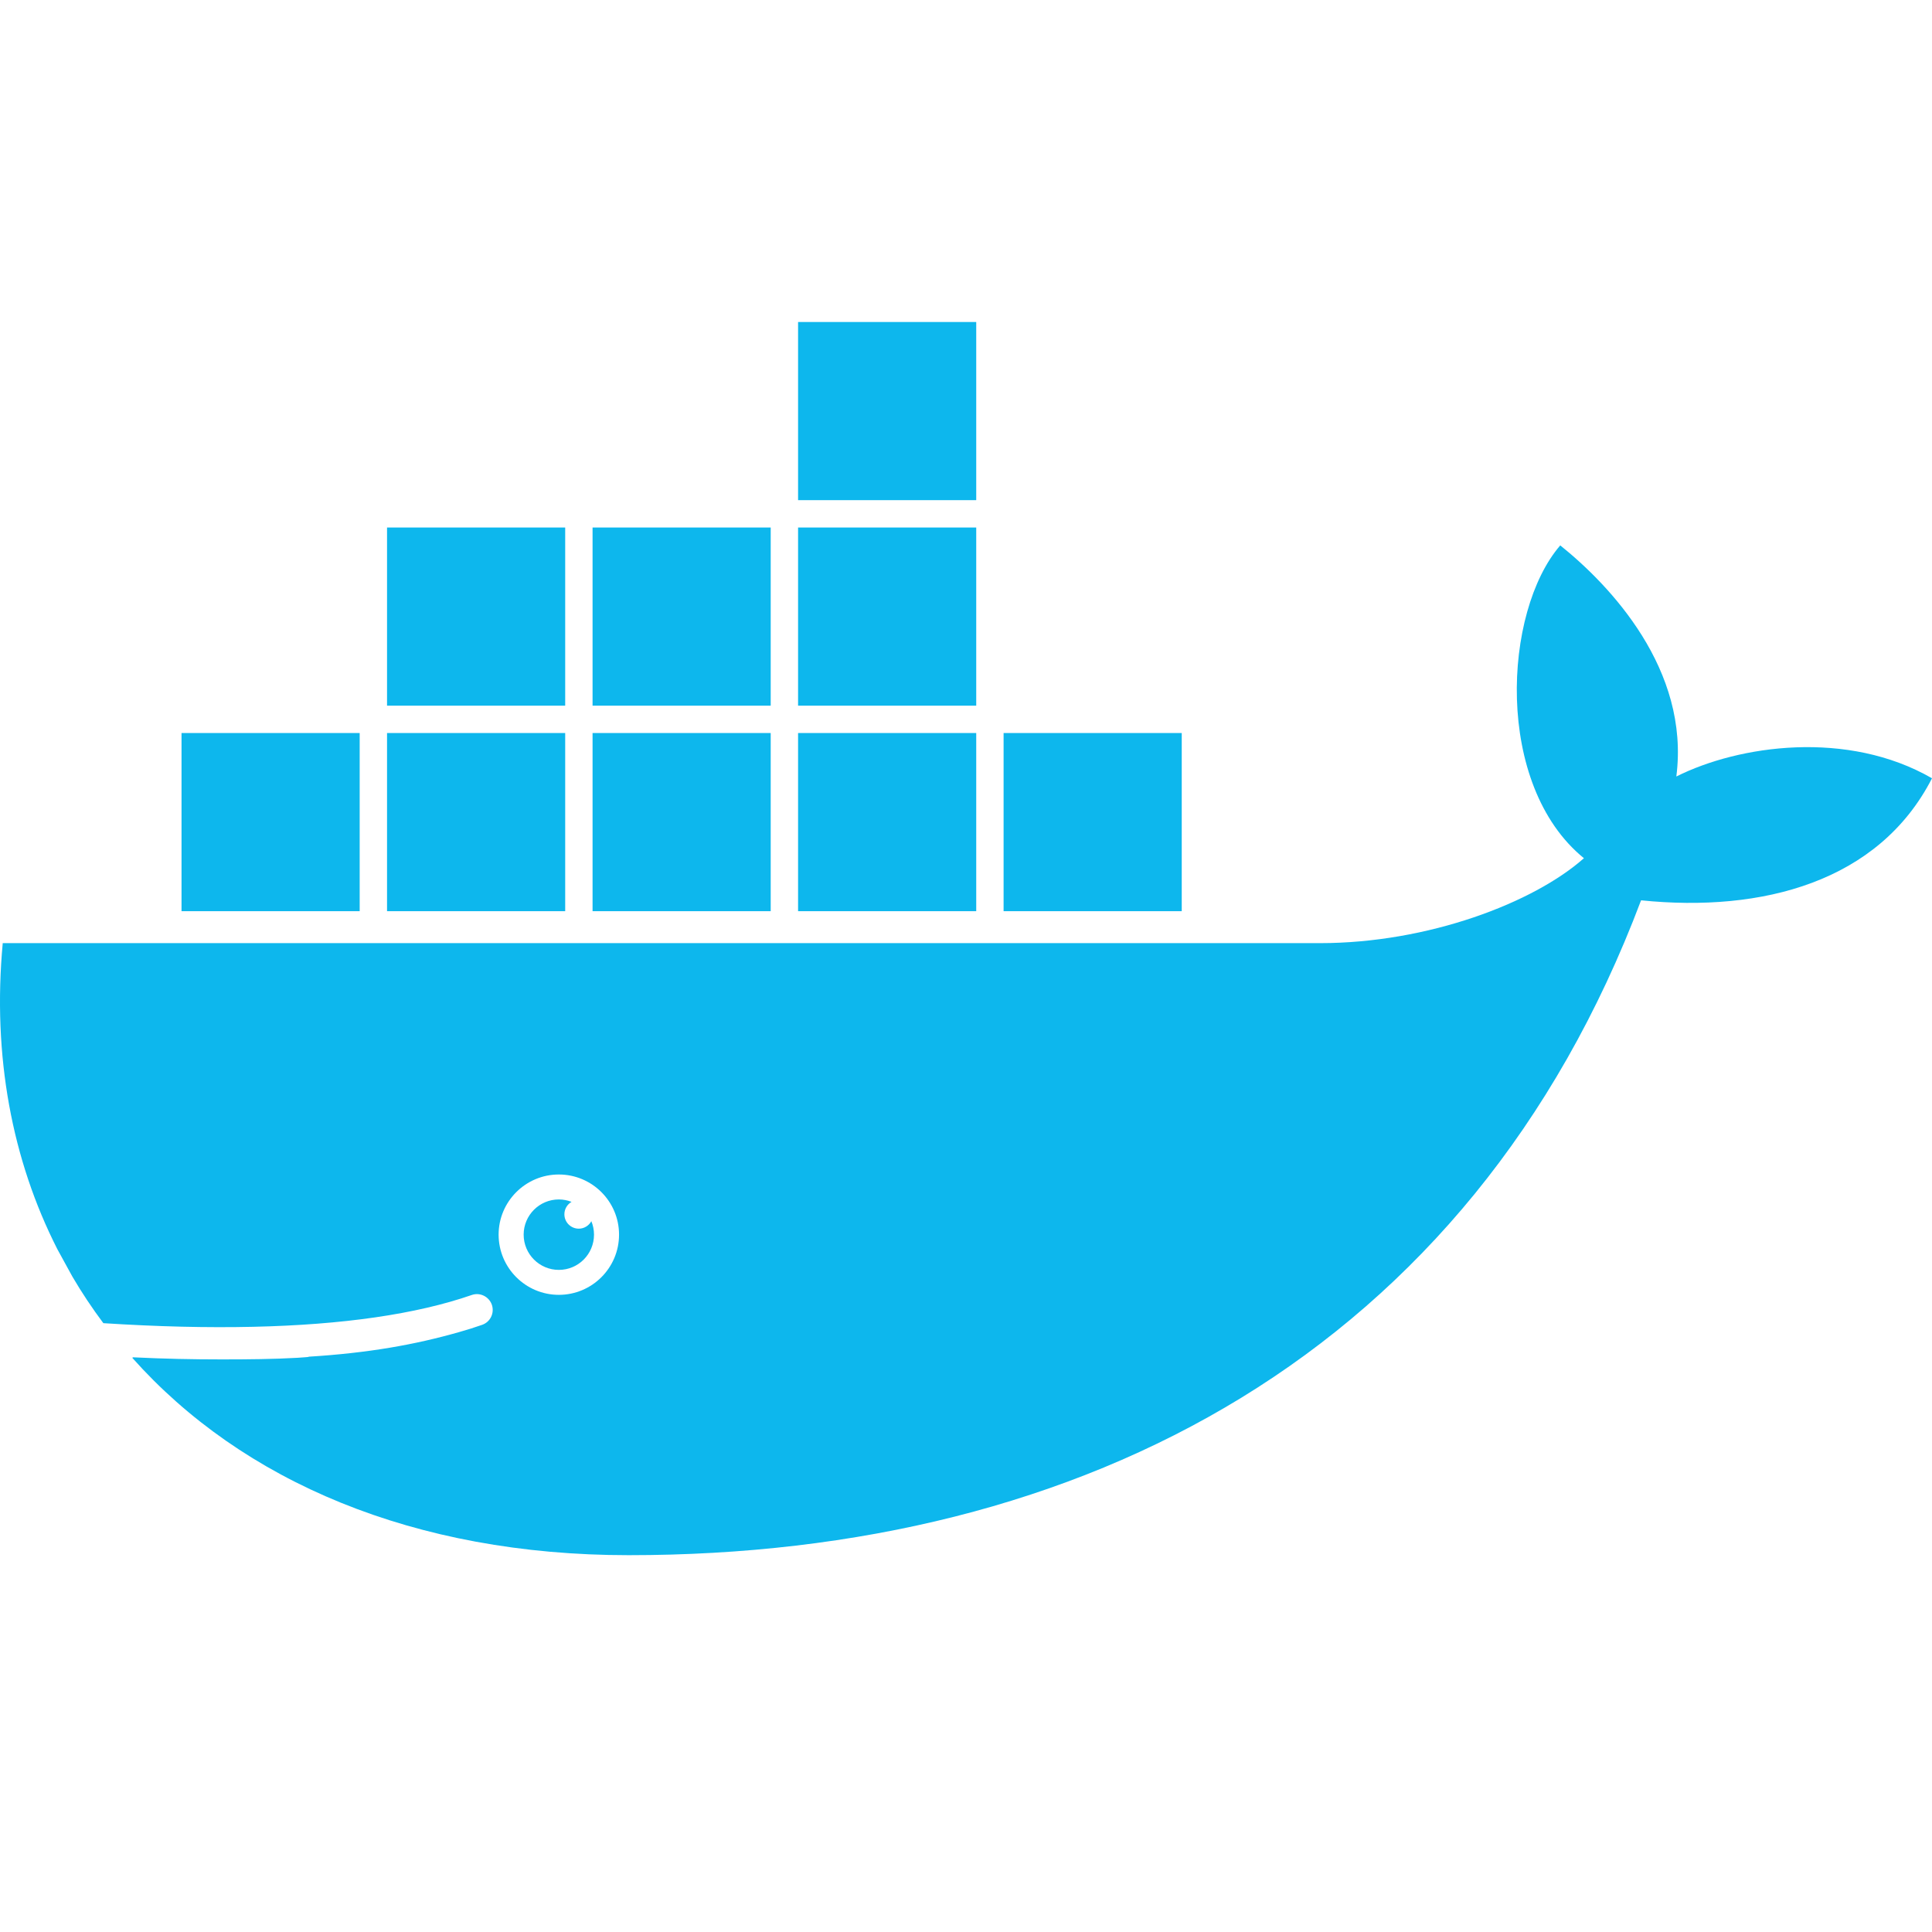
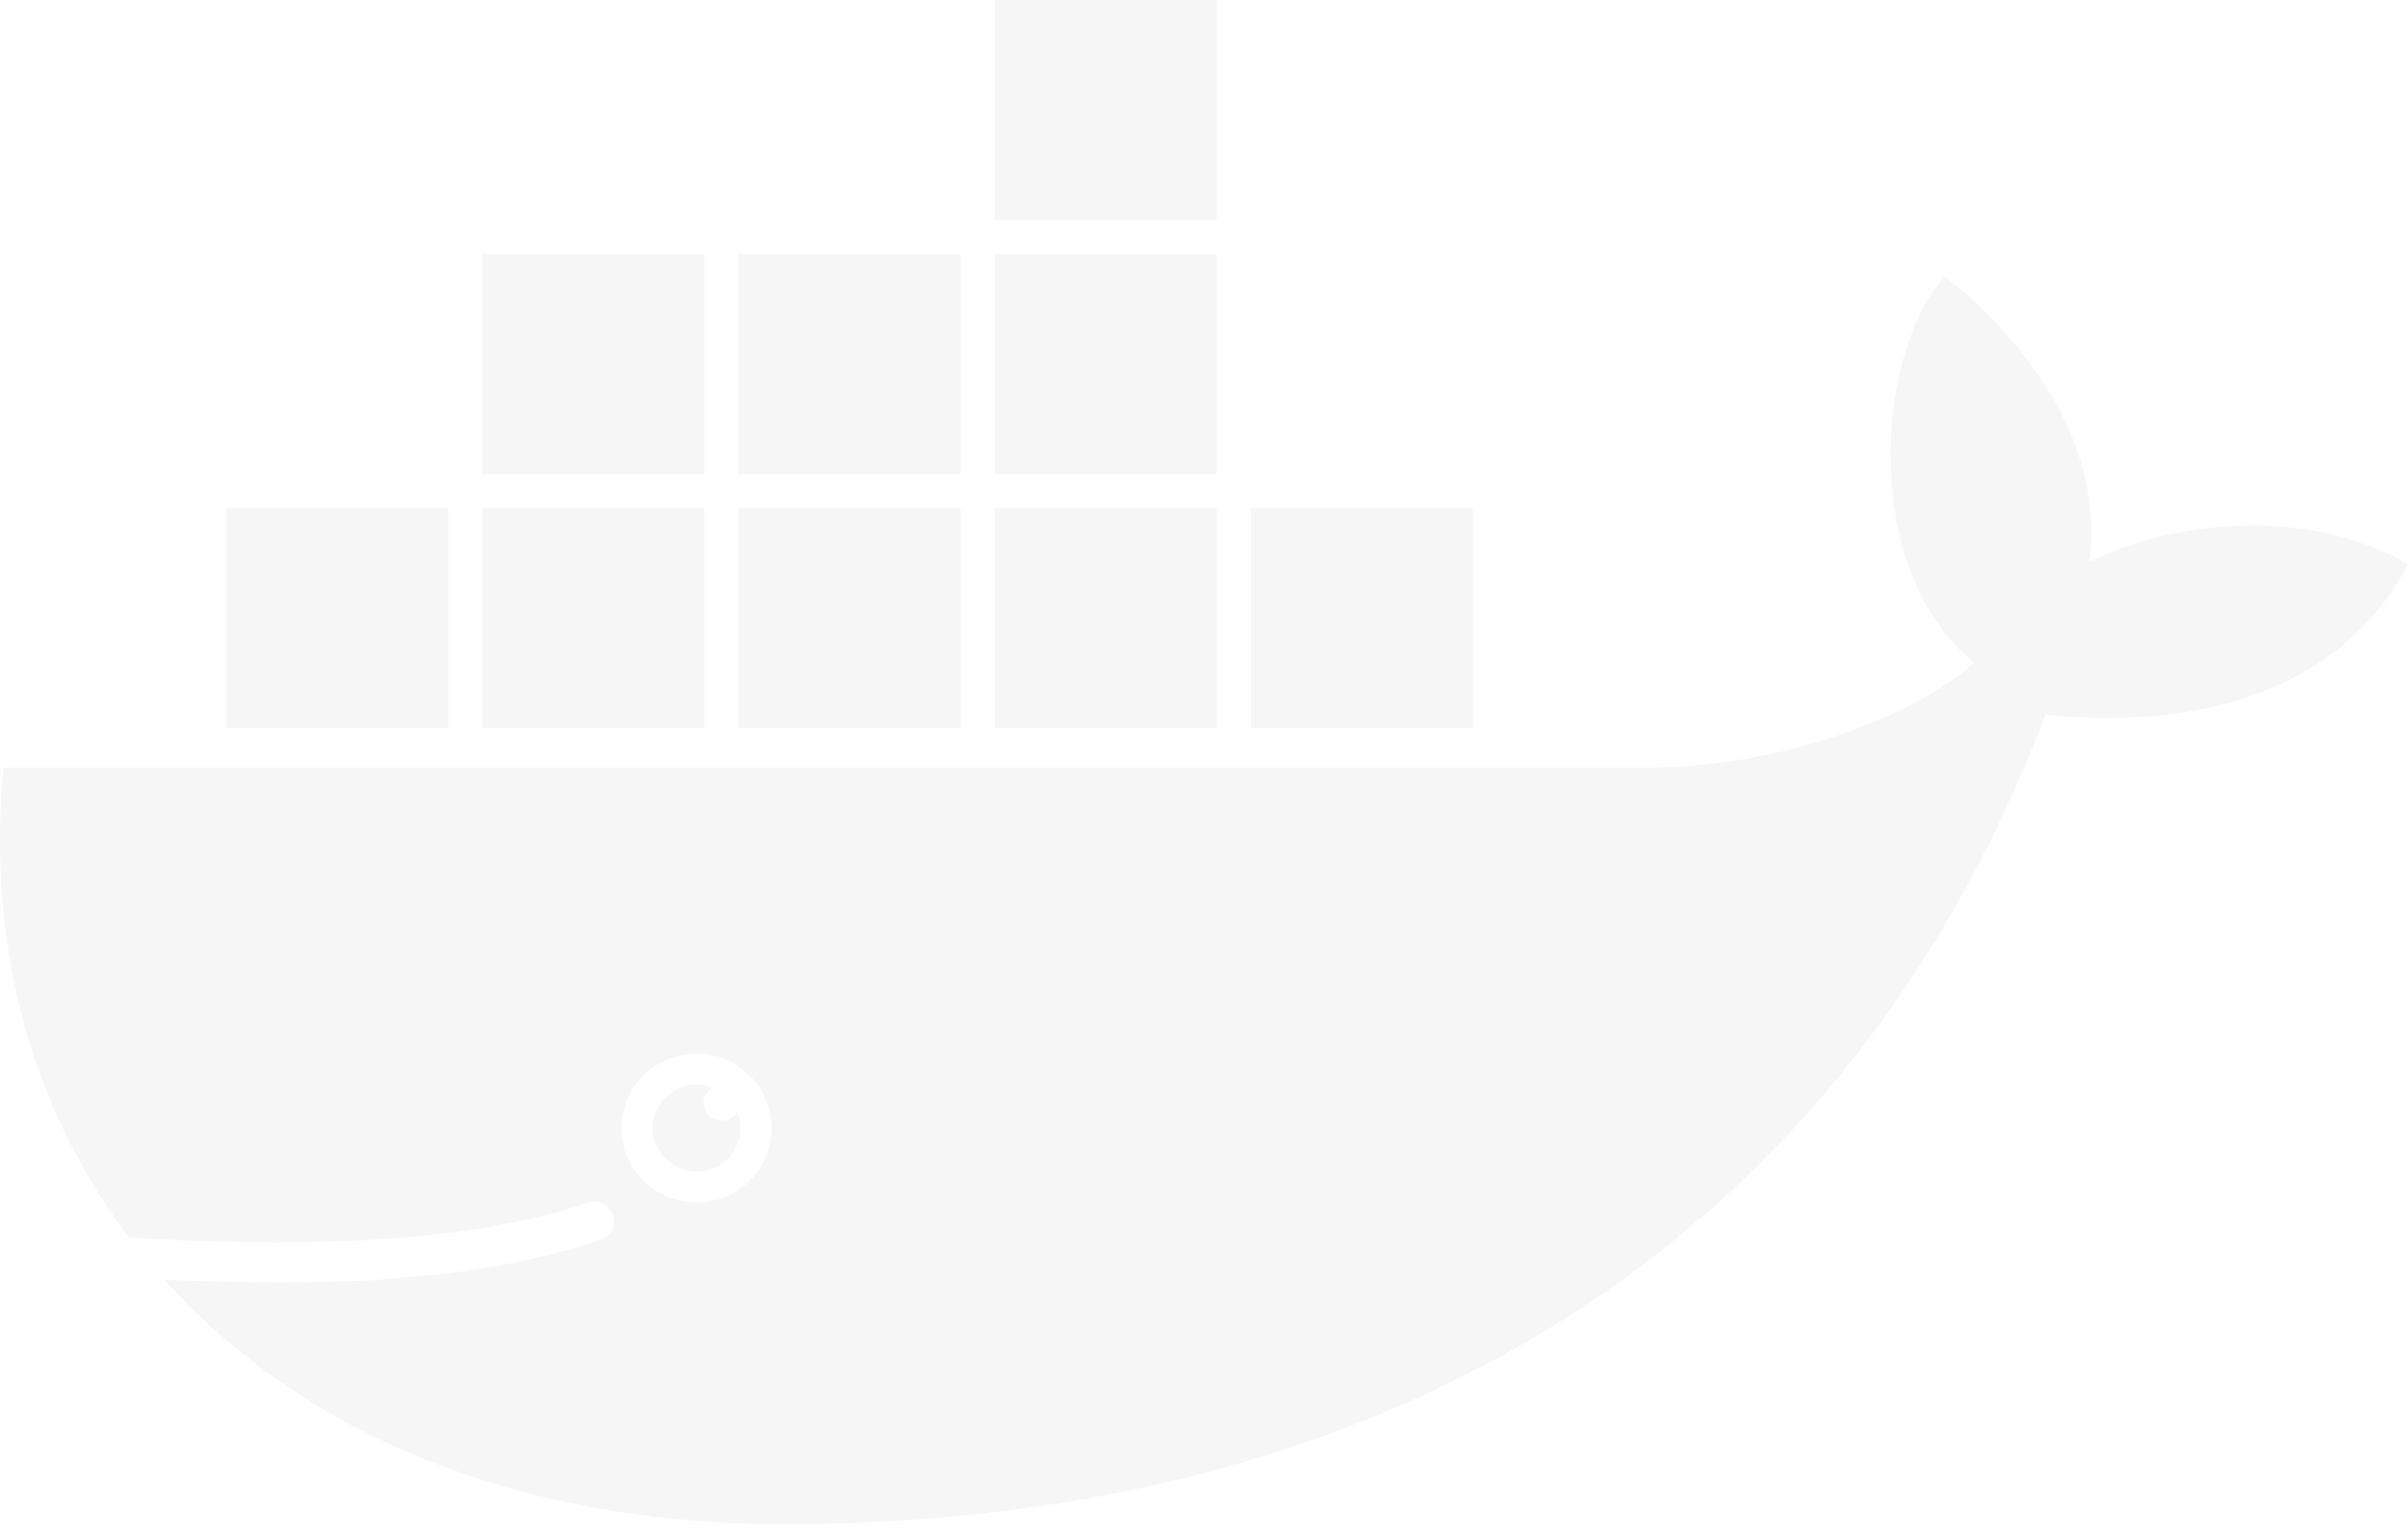
- <svg xmlns="http://www.w3.org/2000/svg" width="800px" height="800px" viewBox="0 0 24 24">
-   <path fill="#0DB7ED" fill-rule="evenodd" d="M6.942,14.9 C6.998,14.9 7.051,14.911 7.1,14.93 C7.047,14.961 7.011,15.018 7.011,15.084 C7.011,15.183 7.091,15.263 7.19,15.263 C7.257,15.263 7.316,15.225 7.346,15.17 C7.367,15.221 7.379,15.278 7.379,15.337 C7.379,15.579 7.184,15.775 6.942,15.775 C6.701,15.775 6.505,15.579 6.505,15.337 C6.505,15.096 6.701,14.9 6.942,14.9 L6.942,14.9 Z M6.942,16.085 C6.53,16.085 6.194,15.75 6.194,15.337 C6.194,14.925 6.53,14.59 6.942,14.59 C7.355,14.59 7.69,14.925 7.69,15.337 C7.69,15.75 7.355,16.085 6.942,16.085 L6.942,16.085 Z M20.386,11.184 C18.262,16.812 13.465,19.319 7.81,19.319 C5.138,19.319 3.007,18.4 1.643,16.867 L1.653,16.861 C2.046,16.88 2.398,16.887 2.754,16.887 C3.081,16.887 3.4,16.884 3.695,16.867 C3.721,16.866 3.753,16.862 3.779,16.861 C3.779,16.861 3.87,16.855 3.825,16.854 C4.577,16.808 5.159,16.703 5.702,16.548 C5.702,16.548 5.702,16.548 5.702,16.548 C5.801,16.52 5.897,16.49 5.988,16.458 C6.091,16.423 6.145,16.311 6.11,16.208 C6.074,16.106 5.962,16.051 5.86,16.087 C5.17,16.326 4.26,16.457 3.145,16.482 L3.145,16.482 C2.577,16.495 1.957,16.48 1.285,16.437 L1.284,16.437 C1.145,16.251 1.016,16.058 0.899,15.858 L0.712,15.517 C0.15,14.411 -0.096,13.119 0.034,11.716 L16.397,11.716 C17.741,11.716 19.053,11.214 19.676,10.661 C18.56,9.753 18.671,7.597 19.382,6.775 C20,7.271 20.995,8.316 20.824,9.646 C21.601,9.256 22.951,9.063 24,9.668 C23.341,10.954 21.893,11.338 20.386,11.184 L20.386,11.184 Z M2.255,11.319 L4.468,11.319 L4.468,9.106 L2.255,9.106 L2.255,11.319 Z M4.808,11.319 L7.021,11.319 L7.021,9.106 L4.808,9.106 L4.808,11.319 Z M4.808,8.766 L7.021,8.766 L7.021,6.553 L4.808,6.553 L4.808,8.766 Z M7.361,11.319 L9.574,11.319 L9.574,9.106 L7.361,9.106 L7.361,11.319 Z M7.361,8.766 L9.574,8.766 L9.574,6.553 L7.361,6.553 L7.361,8.766 Z M9.914,11.319 L12.127,11.319 L12.127,9.106 L9.914,9.106 L9.914,11.319 Z M9.914,8.766 L12.127,8.766 L12.127,6.553 L9.914,6.553 L9.914,8.766 Z M9.914,6.213 L12.127,6.213 L12.127,4 L9.914,4 L9.914,6.213 Z M12.467,11.319 L14.68,11.319 L14.68,9.106 L12.467,9.106 L12.467,11.319 Z" />
+ <svg xmlns="http://www.w3.org/2000/svg" width="122" height="78" viewBox="0 0 122 78" fill="none">
+   <path fill-rule="evenodd" clip-rule="evenodd" d="M35.29 54.955C35.574 54.955 35.844 55.008 36.094 55.104C35.823 55.26 35.64 55.551 35.64 55.883C35.64 56.38 36.046 56.783 36.547 56.783C36.89 56.783 37.188 56.594 37.343 56.314C37.451 56.575 37.512 56.86 37.512 57.16C37.512 58.377 36.517 59.364 35.29 59.364C34.062 59.364 33.067 58.377 33.067 57.16C33.067 55.942 34.062 54.955 35.29 54.955ZM35.29 60.93C33.193 60.93 31.487 59.239 31.487 57.16C31.487 55.081 33.193 53.389 35.29 53.389C37.386 53.389 39.091 55.081 39.091 57.16C39.091 59.239 37.386 60.93 35.29 60.93ZM103.629 36.218C92.832 64.593 68.449 77.231 39.702 77.231C26.119 77.231 15.283 72.598 8.353 64.872L8.404 64.839C10.401 64.939 12.188 64.973 14.002 64.973C15.66 64.973 17.282 64.956 18.785 64.872C18.916 64.865 19.079 64.847 19.209 64.839C19.21 64.838 19.672 64.809 19.446 64.805C23.265 64.571 26.224 64.045 28.985 63.264C28.984 63.264 28.985 63.264 28.985 63.264C29.486 63.122 29.974 62.971 30.44 62.811C30.962 62.632 31.238 62.067 31.057 61.55C30.877 61.033 30.308 60.758 29.786 60.938C26.28 62.143 21.655 62.806 15.987 62.931C13.103 62.994 9.949 62.919 6.53 62.701C5.822 61.764 5.167 60.791 4.568 59.783L3.622 58.066C0.762 52.49 -0.49 45.976 0.174 38.901H83.349C90.182 38.901 96.855 36.372 100.022 33.583C94.347 29.006 94.91 18.137 98.526 13.989C101.665 16.49 106.727 21.759 105.856 28.466C109.806 26.497 116.666 25.524 122 28.577C118.651 35.061 111.289 36.998 103.629 36.218ZM11.463 36.899H22.711V25.743H11.463V36.899ZM24.441 36.899H35.69V25.743H24.441V36.899ZM24.441 24.027H35.69V12.872H24.441V24.027ZM37.42 36.899H48.668V25.743H37.42V36.899ZM37.42 24.027H48.668V12.872H37.42V24.027ZM50.398 36.899H61.646V25.743H50.398V36.899ZM50.398 24.027H61.646V12.872H50.398V24.027ZM50.398 11.156H61.646V0H50.398V11.156ZM63.376 36.899H74.624V25.743H63.376V36.899Z" fill="#F6F6F6" />
</svg>
